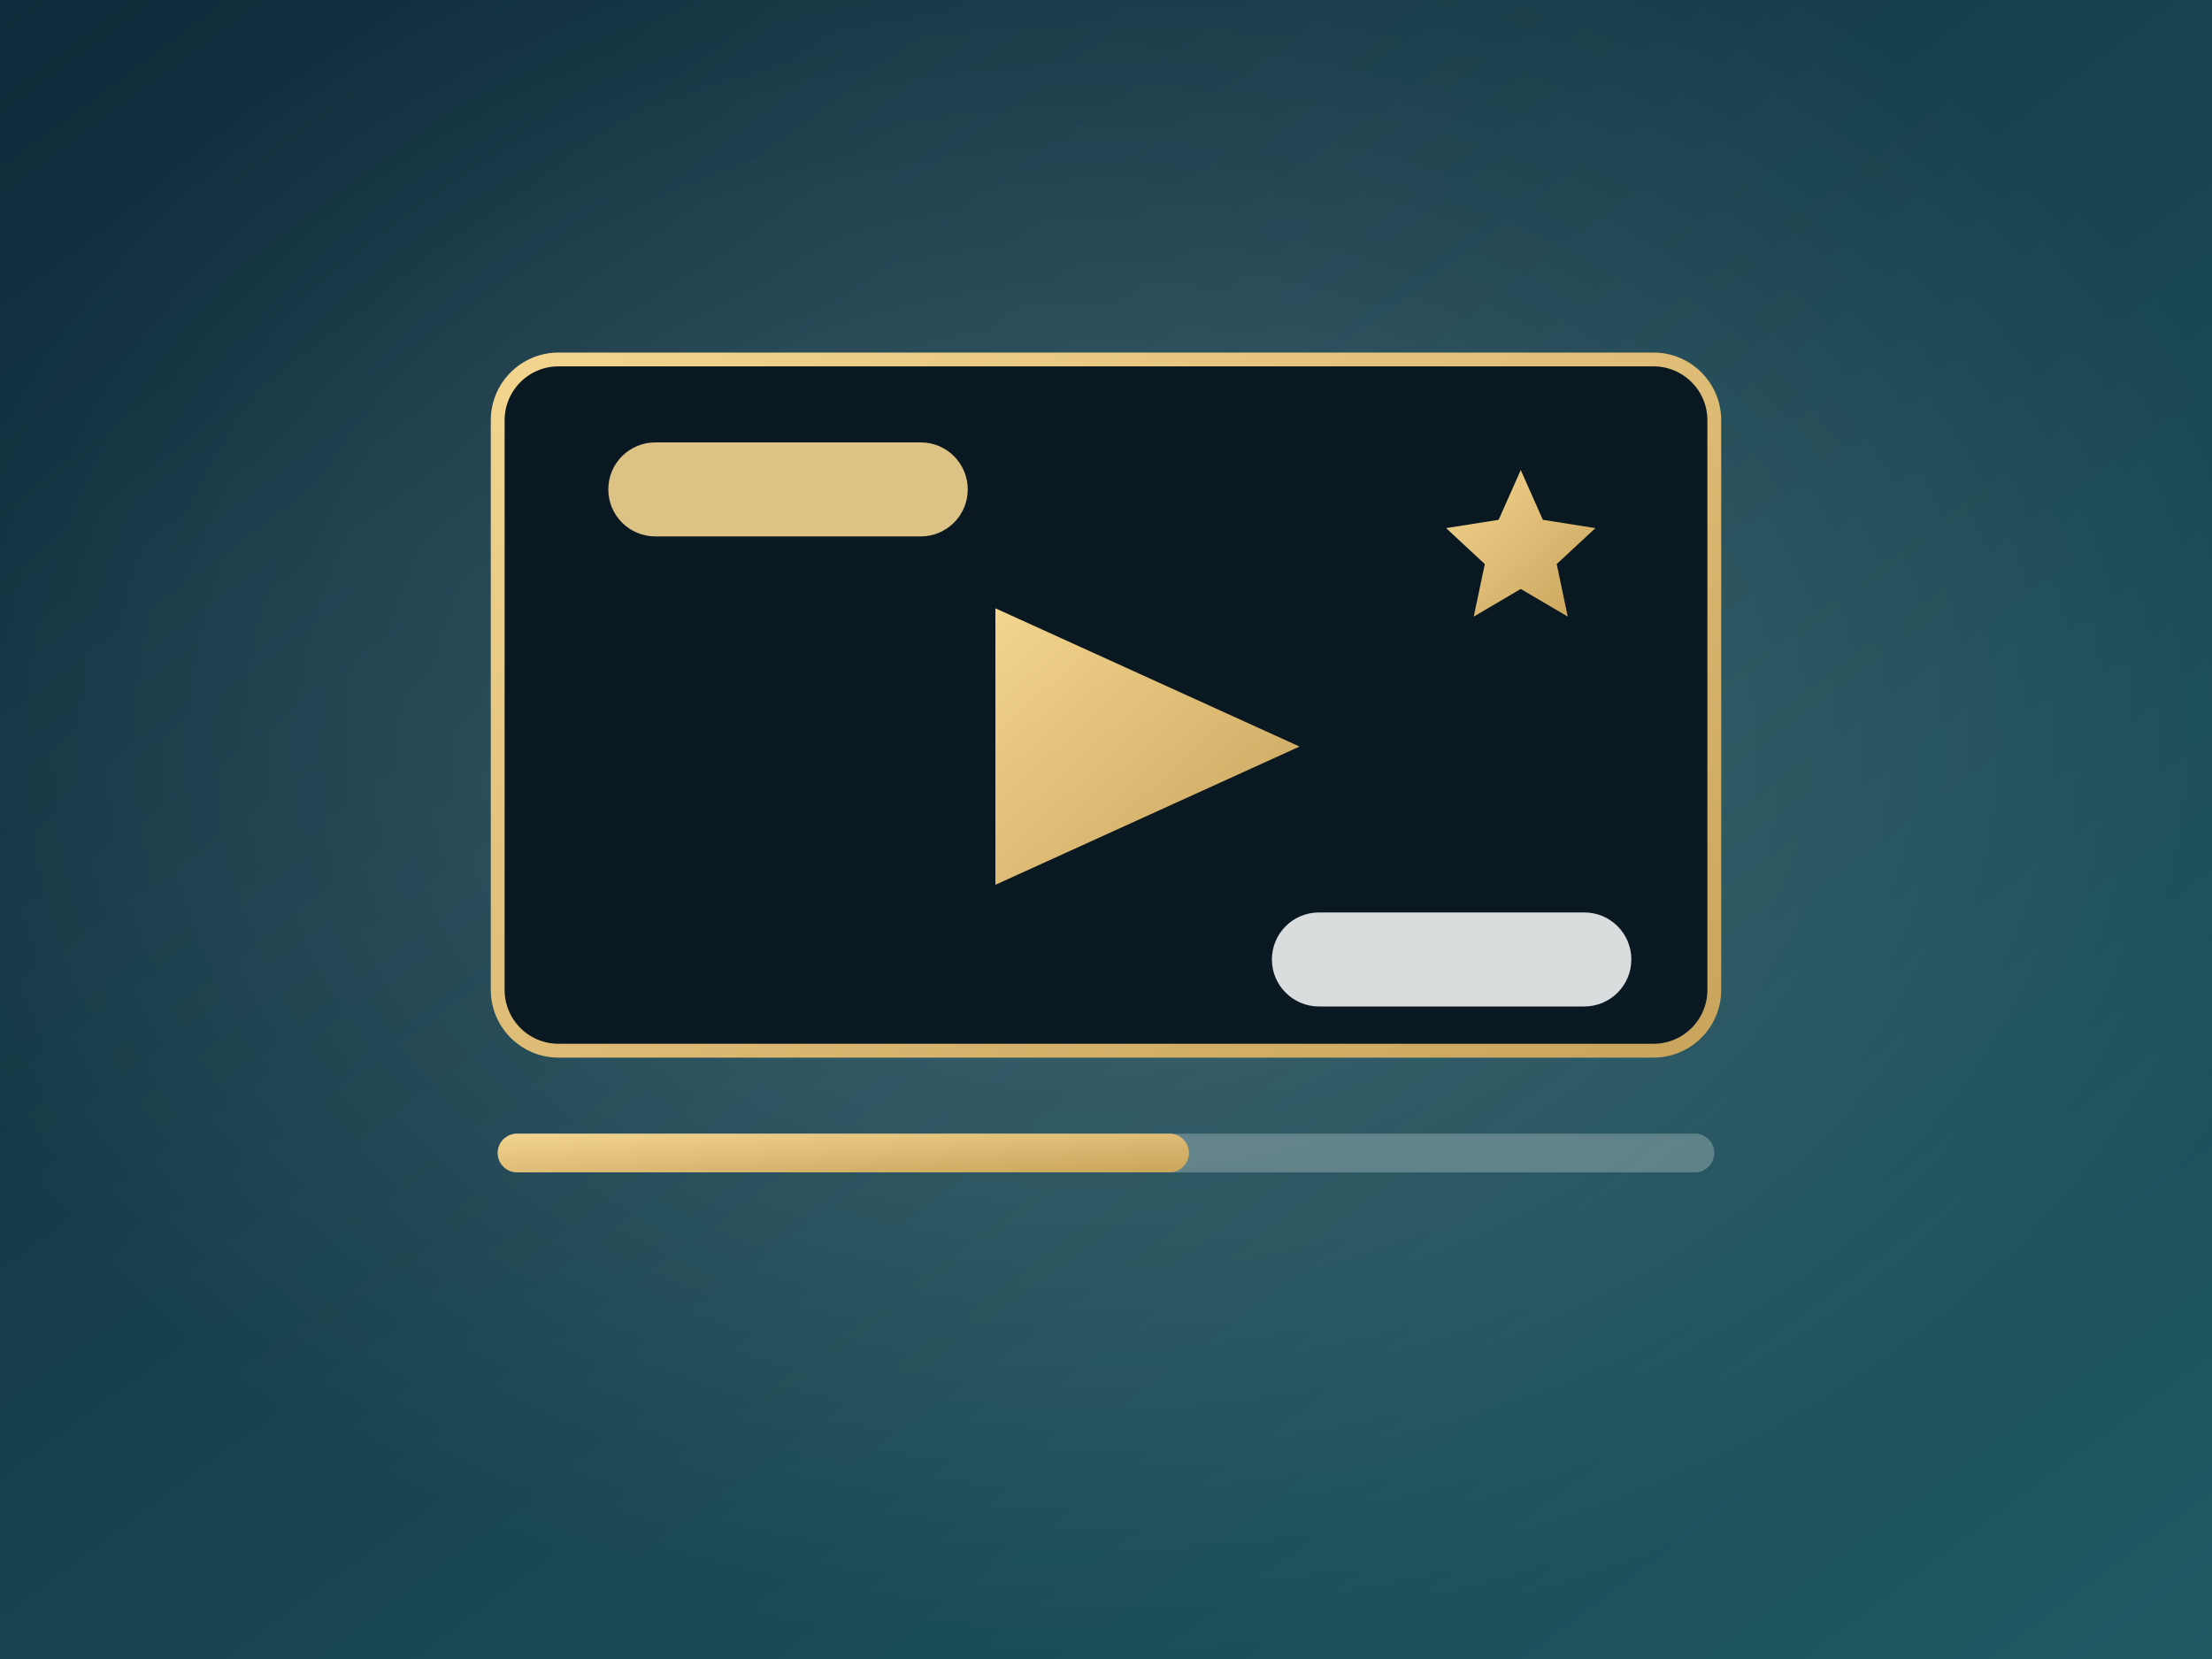
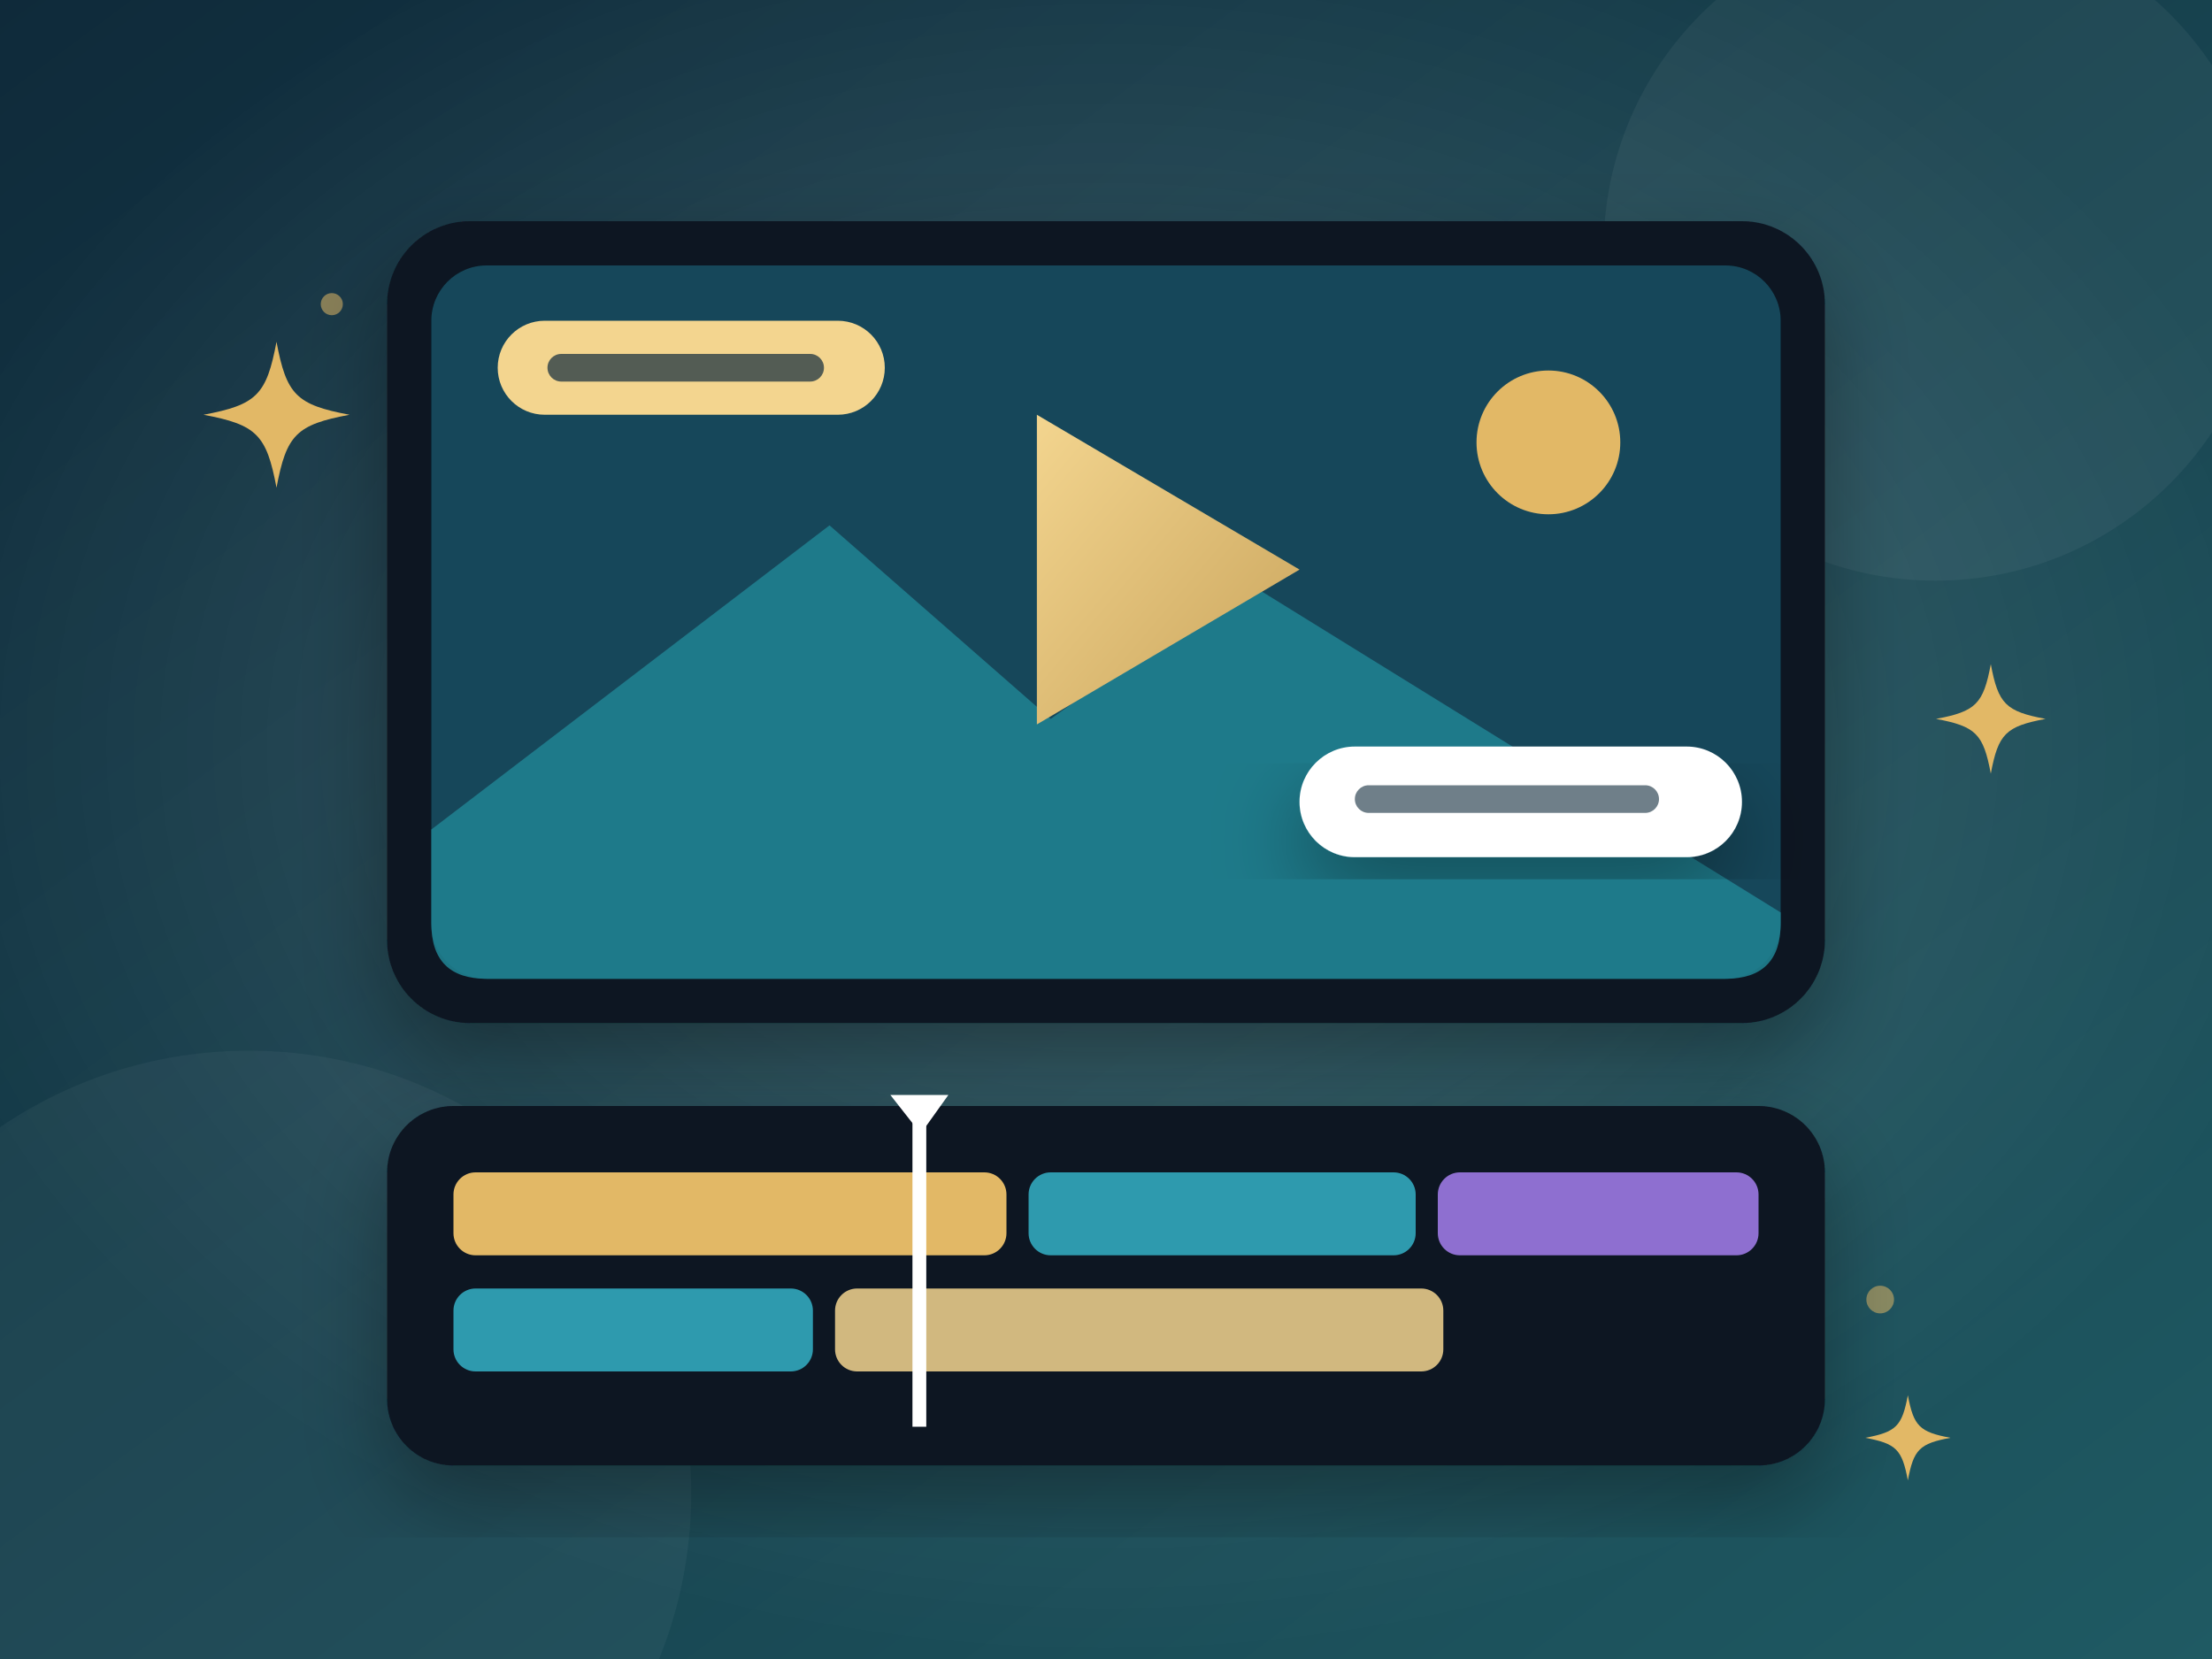
<svg xmlns="http://www.w3.org/2000/svg" viewBox="0 0 800 600" width="800" height="600">
  <defs>
    <linearGradient id="bg" x1="0" y1="0" x2="1" y2="1">
      <stop offset="0" stop-color="#0F2A3A" />
      <stop offset="1" stop-color="#1F5A63" />
    </linearGradient>
    <radialGradient id="glow" cx="0.5" cy="0.45" r="0.55">
      <stop offset="0" stop-color="#ffffff" stop-opacity=".18" />
      <stop offset="1" stop-color="#ffffff" stop-opacity="0" />
    </radialGradient>
    <linearGradient id="gold" x1="0" y1="0" x2="1" y2="1">
      <stop offset="0" stop-color="#F3D58F" />
      <stop offset="1" stop-color="#C9A45C" />
    </linearGradient>
+     <linearGradient id="card" x1="0" y1="0" x2="0" y2="1">
+       <stop offset="0" stop-color="#FFFFFF" />
+       <stop offset="1" stop-color="#E9EEF6" />
+     </linearGradient>
+     <filter id="sh" x="-20%" y="-20%" width="140%" height="140%">
+       <feDropShadow dx="0" dy="14" stdDeviation="16" flood-color="#000" flood-opacity=".35" />
+     </filter>
  </defs>
  <rect width="800" height="600" fill="url(#bg)" />
  <rect width="800" height="600" fill="url(#glow)" />
-   <g transform="translate(400 280)">
-     <rect x="-220" y="-150" width="440" height="250" rx="22" fill="#0A1822" stroke="url(#gold)" stroke-width="5" />
-     <path d="M-40 -60 L70 -10 L-40 40z" fill="url(#gold)" />
-     <rect x="-180" y="-120" width="130" height="34" rx="17" fill="#F3D58F" opacity=".9" />
-     <rect x="60" y="50" width="130" height="34" rx="17" fill="#ffffff" opacity=".85" />
-     <path d="M150 -110 l8 18 l19 3 l-14 13 l4 19 l-17 -10 l-17 10 l4 -19 l-14 -13 l19 -3z" fill="url(#gold)" />
-     <rect x="-220" y="130" width="440" height="14" rx="7" fill="#ffffff" opacity=".25" />
-     <rect x="-220" y="130" width="250" height="14" rx="7" fill="url(#gold)" />
+   <circle cx="700" cy="90" r="120" fill="#fff" opacity=".05" />
+   <circle cx="90" cy="540" r="160" fill="#fff" opacity=".04" />
+   <g fill="#E2B866" opacity=".55">
+     <circle cx="120" cy="110" r="4" />
+     <circle cx="680" cy="470" r="5" />
+     <circle cx="160" cy="430" r="3" />
+     <circle cx="640" cy="160" r="3" />
  </g>
+   <g filter="url(#sh)">
+     <rect x="140" y="80" width="520" height="290" rx="30" fill="#0A1822" />
+     <rect x="156" y="96" width="488" height="258" rx="20" fill="#14465A" />
+   </g>
+   <path d="M156,300 L300,190 L380,260 L450,210 L644,330 L644,334 Q644,354 624,354 L176,354 Q156,354 156,334Z" fill="#1F7F8F" opacity=".9" />
+   <circle cx="560" cy="160" r="26" fill="#E2B866" />
+   <path d="M375,150 l95,56 l-95,56z" fill="url(#gold)" />
+   <rect x="180" y="116" width="140" height="34" rx="17" fill="#F3D58F" />
+   <rect x="198" y="128" width="100" height="10" rx="5" fill="#0F2A3A" opacity=".7" />
+   <g filter="url(#sh)">
+     <rect x="470" y="270" width="160" height="40" rx="20" fill="#FFFFFF" />
+   </g>
+   <rect x="490" y="284" width="110" height="10" rx="5" fill="#0F2A3A" opacity=".6" />
+   <g filter="url(#sh)">
+     <rect x="140" y="400" width="520" height="130" rx="24" fill="#0A1822" />
+   </g>
+   <rect x="164" y="424" width="200" height="30" rx="8" fill="#E2B866" />
+   <rect x="372" y="424" width="140" height="30" rx="8" fill="#2E9AAE" />
+   <rect x="520" y="424" width="116" height="30" rx="8" fill="#8E6FD0" />
+   <rect x="164" y="466" width="130" height="30" rx="8" fill="#2E9AAE" />
+   <rect x="302" y="466" width="220" height="30" rx="8" fill="#F3D58F" opacity=".85" />
+   <rect x="330" y="400" width="5" height="116" fill="#fff" />
+   <path d="M322,396 h21 l-10,14z" fill="#fff" />
+   <path transform="translate(100,150) scale(1.2)" d="M0,-22 C3,-6 6,-3 22,0 C6,3 3,6 0,22 C-3,6 -6,3 -22,0 C-6,-3 -3,-6 0,-22Z" fill="#E2B866" />
+   <path transform="translate(720,260) scale(0.9)" d="M0,-22 C3,-6 6,-3 22,0 C6,3 3,6 0,22 C-3,6 -6,3 -22,0 C-6,-3 -3,-6 0,-22Z" fill="#E2B866" />
+   <path transform="translate(690,520) scale(0.7)" d="M0,-22 C3,-6 6,-3 22,0 C6,3 3,6 0,22 C-3,6 -6,3 -22,0 C-6,-3 -3,-6 0,-22Z" fill="#E2B866" />
</svg>
